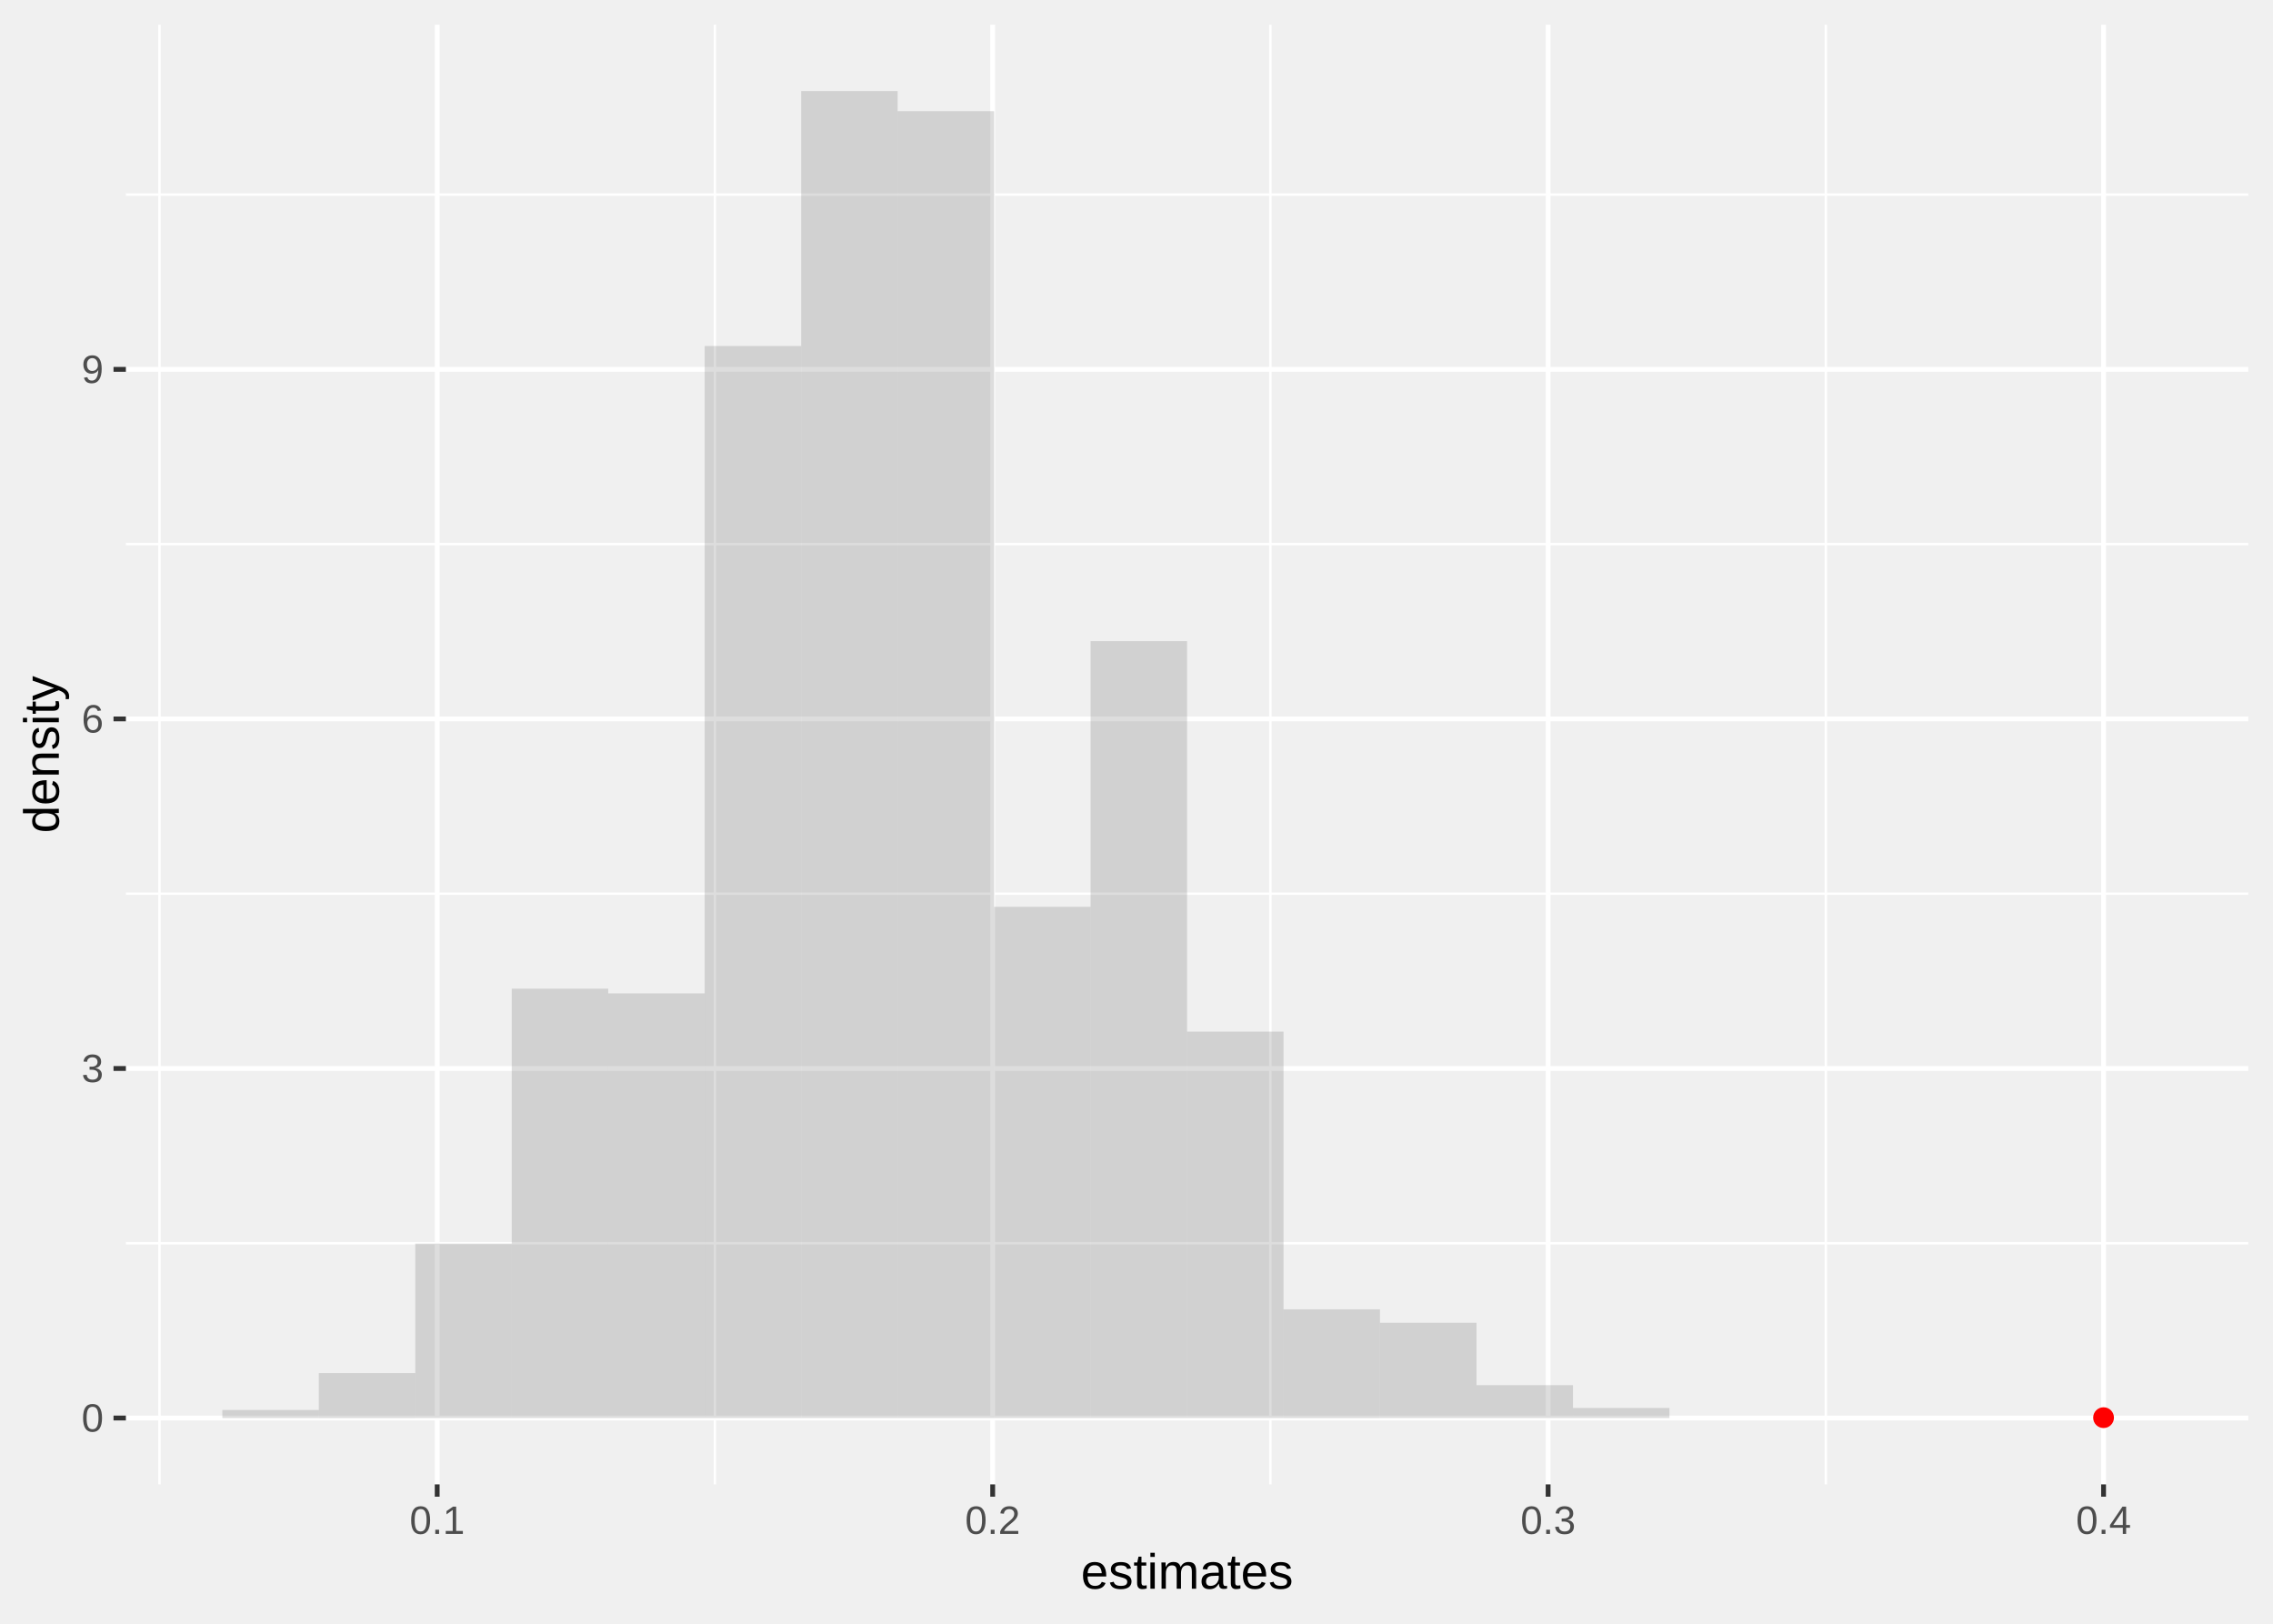
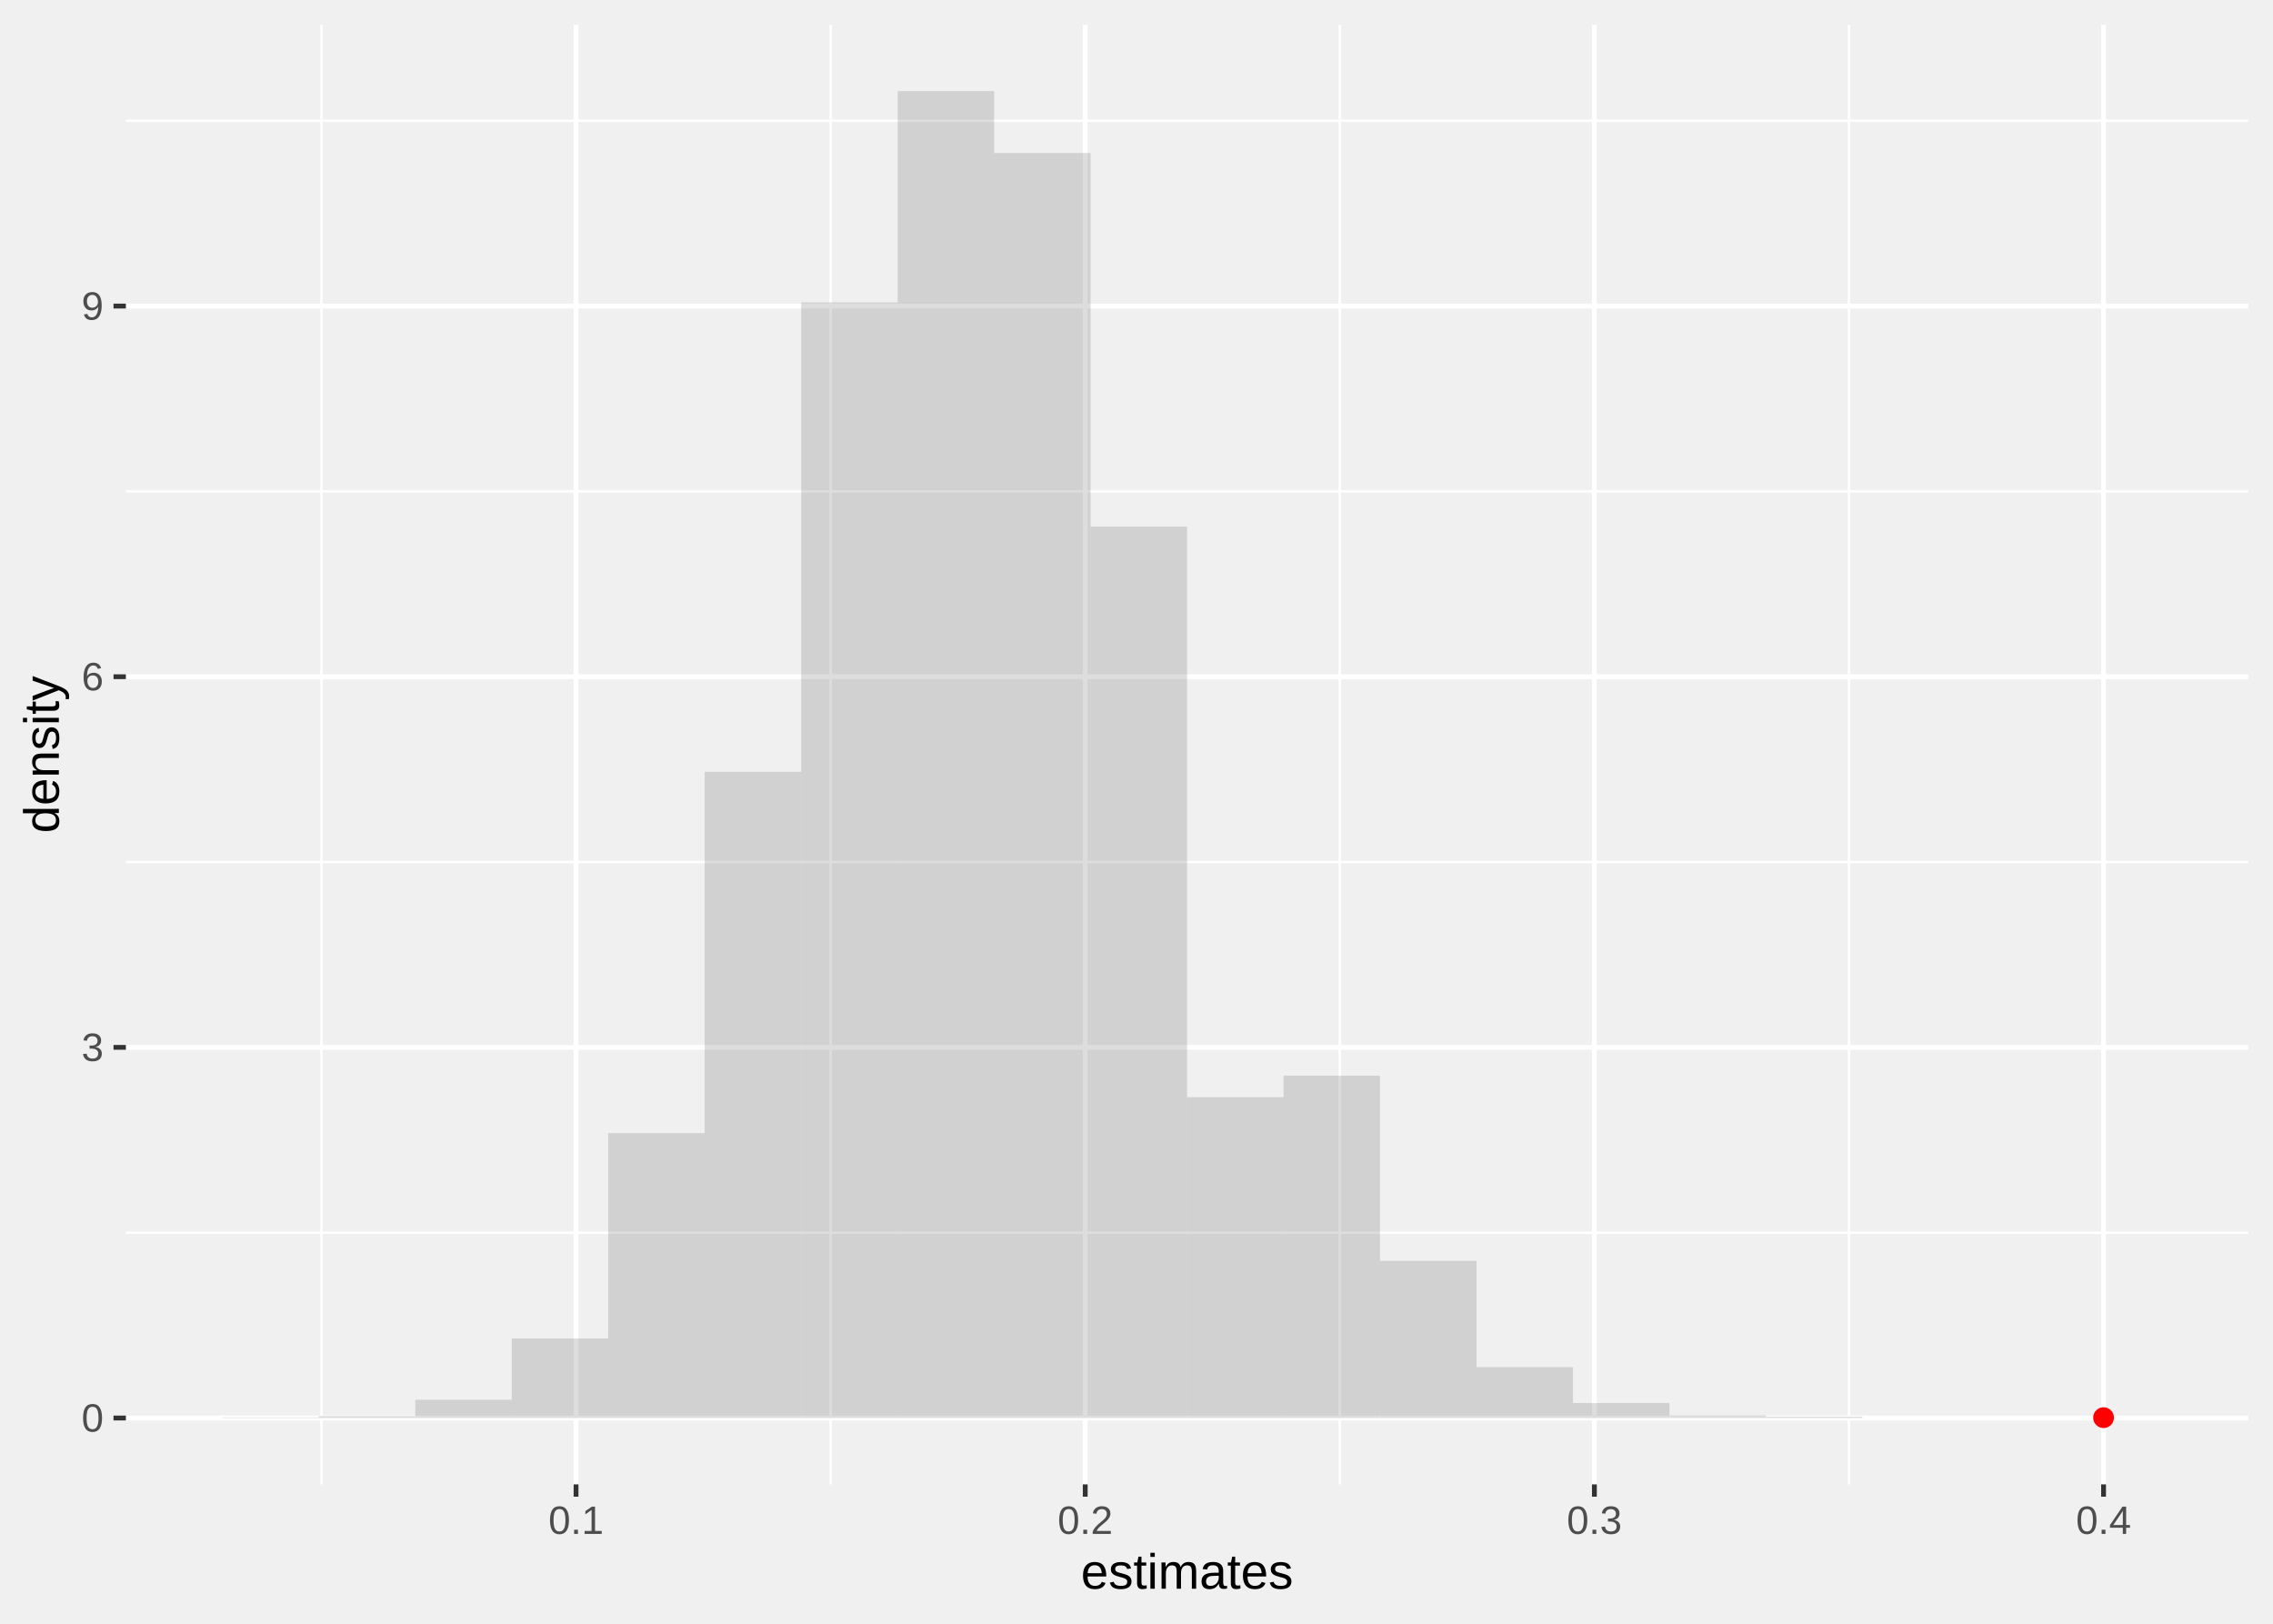
<svg xmlns="http://www.w3.org/2000/svg" width="504.00pt" height="360.00pt" viewBox="0 0 504.00 360.00">
  <g class="svglite">
    <defs>
      <style type="text/css">
    .svglite line, .svglite polyline, .svglite polygon, .svglite path, .svglite rect, .svglite circle {
      fill: none;
      stroke: #000000;
      stroke-linecap: round;
      stroke-linejoin: round;
      stroke-miterlimit: 10.00;
    }
    .svglite text {
      white-space: pre;
    }
    .svglite g.glyphgroup path {
      fill: inherit;
      stroke: none;
    }
  </style>
    </defs>
    <rect width="100%" height="100%" style="stroke: none; fill: none;" />
    <defs>
      <clipPath id="cpMC4wMHw1MDQuMDB8MC4wMHwzNjAuMDA=">
        <rect x="0.00" y="0.00" width="504.00" height="360.00" />
      </clipPath>
    </defs>
    <g clip-path="url(#cpMC4wMHw1MDQuMDB8MC4wMHwzNjAuMDA=)">
      <rect x="0.00" y="0.00" width="504.00" height="360.00" style="stroke-width: 1.07; stroke: none;" />
    </g>
    <defs>
      <clipPath id="cpMjcuOTF8NDk4LjUyfDUuNDh8MzI5LjEw">
        <rect x="27.91" y="5.48" width="470.62" height="323.62" />
      </clipPath>
    </defs>
    <g clip-path="url(#cpMjcuOTF8NDk4LjUyfDUuNDh8MzI5LjEw)">
      <rect x="27.91" y="5.48" width="470.62" height="323.62" style="stroke-width: 1.07; stroke: none;" />
-       <polyline points="27.91,275.64 498.52,275.64 " style="stroke-width: 0.53; stroke: #FFFFFF; stroke-linecap: butt;" />
-       <polyline points="27.91,198.14 498.52,198.14 " style="stroke-width: 0.53; stroke: #FFFFFF; stroke-linecap: butt;" />
-       <polyline points="27.91,120.64 498.52,120.64 " style="stroke-width: 0.53; stroke: #FFFFFF; stroke-linecap: butt;" />
-       <polyline points="27.91,43.14 498.52,43.14 " style="stroke-width: 0.53; stroke: #FFFFFF; stroke-linecap: butt;" />
-       <polyline points="35.36,329.10 35.36,5.48 " style="stroke-width: 0.53; stroke: #FFFFFF; stroke-linecap: butt;" />
-       <polyline points="158.52,329.10 158.52,5.48 " style="stroke-width: 0.53; stroke: #FFFFFF; stroke-linecap: butt;" />
-       <polyline points="281.69,329.10 281.69,5.48 " style="stroke-width: 0.53; stroke: #FFFFFF; stroke-linecap: butt;" />
-       <polyline points="404.85,329.10 404.85,5.48 " style="stroke-width: 0.53; stroke: #FFFFFF; stroke-linecap: butt;" />
+       <polyline points="27.91,273.30 498.52,273.30 " style="stroke-width: 0.53; stroke: #FFFFFF; stroke-linecap: butt;" />
+       <polyline points="27.91,191.13 498.52,191.13 " style="stroke-width: 0.53; stroke: #FFFFFF; stroke-linecap: butt;" />
+       <polyline points="27.91,108.95 498.52,108.95 " style="stroke-width: 0.53; stroke: #FFFFFF; stroke-linecap: butt;" />
+       <polyline points="27.91,26.77 498.52,26.77 " style="stroke-width: 0.53; stroke: #FFFFFF; stroke-linecap: butt;" />
+       <polyline points="71.28,329.10 71.28,5.48 " style="stroke-width: 0.53; stroke: #FFFFFF; stroke-linecap: butt;" />
+       <polyline points="184.18,329.10 184.18,5.48 " style="stroke-width: 0.53; stroke: #FFFFFF; stroke-linecap: butt;" />
+       <polyline points="297.08,329.10 297.08,5.48 " style="stroke-width: 0.53; stroke: #FFFFFF; stroke-linecap: butt;" />
+       <polyline points="409.98,329.10 409.98,5.48 " style="stroke-width: 0.53; stroke: #FFFFFF; stroke-linecap: butt;" />
      <polyline points="27.91,314.39 498.52,314.39 " style="stroke-width: 1.07; stroke: #FFFFFF; stroke-linecap: butt;" />
-       <polyline points="27.91,236.89 498.52,236.89 " style="stroke-width: 1.07; stroke: #FFFFFF; stroke-linecap: butt;" />
-       <polyline points="27.91,159.39 498.52,159.39 " style="stroke-width: 1.07; stroke: #FFFFFF; stroke-linecap: butt;" />
-       <polyline points="27.91,81.89 498.52,81.89 " style="stroke-width: 1.07; stroke: #FFFFFF; stroke-linecap: butt;" />
-       <polyline points="96.94,329.10 96.94,5.48 " style="stroke-width: 1.07; stroke: #FFFFFF; stroke-linecap: butt;" />
-       <polyline points="220.11,329.10 220.11,5.48 " style="stroke-width: 1.07; stroke: #FFFFFF; stroke-linecap: butt;" />
-       <polyline points="343.27,329.10 343.27,5.48 " style="stroke-width: 1.07; stroke: #FFFFFF; stroke-linecap: butt;" />
+       <polyline points="27.91,232.21 498.52,232.21 " style="stroke-width: 1.07; stroke: #FFFFFF; stroke-linecap: butt;" />
+       <polyline points="27.91,150.04 498.52,150.04 " style="stroke-width: 1.07; stroke: #FFFFFF; stroke-linecap: butt;" />
+       <polyline points="27.91,67.86 498.52,67.86 " style="stroke-width: 1.07; stroke: #FFFFFF; stroke-linecap: butt;" />
+       <polyline points="127.73,329.10 127.73,5.48 " style="stroke-width: 1.07; stroke: #FFFFFF; stroke-linecap: butt;" />
+       <polyline points="240.63,329.10 240.63,5.48 " style="stroke-width: 1.07; stroke: #FFFFFF; stroke-linecap: butt;" />
+       <polyline points="353.53,329.10 353.53,5.48 " style="stroke-width: 1.07; stroke: #FFFFFF; stroke-linecap: butt;" />
      <polyline points="466.43,329.10 466.43,5.48 " style="stroke-width: 1.07; stroke: #FFFFFF; stroke-linecap: butt;" />
-       <rect x="49.30" y="312.61" width="21.39" height="1.78" style="stroke-width: 1.07; stroke: none; stroke-linecap: butt; stroke-linejoin: miter; fill: #595959; fill-opacity: 0.20;" />
-       <rect x="70.69" y="304.43" width="21.39" height="9.97" style="stroke-width: 1.07; stroke: none; stroke-linecap: butt; stroke-linejoin: miter; fill: #595959; fill-opacity: 0.20;" />
-       <rect x="92.08" y="275.72" width="21.39" height="38.67" style="stroke-width: 1.07; stroke: none; stroke-linecap: butt; stroke-linejoin: miter; fill: #595959; fill-opacity: 0.20;" />
-       <rect x="113.47" y="219.20" width="21.39" height="95.19" style="stroke-width: 1.07; stroke: none; stroke-linecap: butt; stroke-linejoin: miter; fill: #595959; fill-opacity: 0.20;" />
-       <rect x="134.86" y="220.24" width="21.39" height="94.15" style="stroke-width: 1.07; stroke: none; stroke-linecap: butt; stroke-linejoin: miter; fill: #595959; fill-opacity: 0.20;" />
-       <rect x="156.25" y="76.71" width="21.39" height="237.68" style="stroke-width: 1.07; stroke: none; stroke-linecap: butt; stroke-linejoin: miter; fill: #595959; fill-opacity: 0.20;" />
-       <rect x="177.65" y="20.19" width="21.39" height="294.20" style="stroke-width: 1.07; stroke: none; stroke-linecap: butt; stroke-linejoin: miter; fill: #595959; fill-opacity: 0.20;" />
-       <rect x="199.04" y="24.65" width="21.39" height="289.74" style="stroke-width: 1.07; stroke: none; stroke-linecap: butt; stroke-linejoin: miter; fill: #595959; fill-opacity: 0.20;" />
-       <rect x="220.43" y="201.05" width="21.39" height="113.34" style="stroke-width: 1.07; stroke: none; stroke-linecap: butt; stroke-linejoin: miter; fill: #595959; fill-opacity: 0.20;" />
-       <rect x="241.82" y="142.15" width="21.39" height="172.24" style="stroke-width: 1.07; stroke: none; stroke-linecap: butt; stroke-linejoin: miter; fill: #595959; fill-opacity: 0.20;" />
-       <rect x="263.21" y="228.72" width="21.39" height="85.67" style="stroke-width: 1.07; stroke: none; stroke-linecap: butt; stroke-linejoin: miter; fill: #595959; fill-opacity: 0.20;" />
-       <rect x="284.60" y="290.30" width="21.39" height="24.10" style="stroke-width: 1.07; stroke: none; stroke-linecap: butt; stroke-linejoin: miter; fill: #595959; fill-opacity: 0.20;" />
-       <rect x="306.00" y="293.27" width="21.39" height="21.12" style="stroke-width: 1.07; stroke: none; stroke-linecap: butt; stroke-linejoin: miter; fill: #595959; fill-opacity: 0.20;" />
-       <rect x="327.39" y="307.10" width="21.39" height="7.29" style="stroke-width: 1.07; stroke: none; stroke-linecap: butt; stroke-linejoin: miter; fill: #595959; fill-opacity: 0.20;" />
-       <rect x="348.78" y="312.16" width="21.39" height="2.23" style="stroke-width: 1.07; stroke: none; stroke-linecap: butt; stroke-linejoin: miter; fill: #595959; fill-opacity: 0.20;" />
-       <rect x="370.17" y="314.39" width="21.39" height="0.00" style="stroke-width: 1.07; stroke: none; stroke-linecap: butt; stroke-linejoin: miter; fill: #595959; fill-opacity: 0.20;" />
-       <rect x="391.56" y="314.39" width="21.39" height="0.00" style="stroke-width: 1.07; stroke: none; stroke-linecap: butt; stroke-linejoin: miter; fill: #595959; fill-opacity: 0.20;" />
+       <rect x="49.30" y="314.25" width="21.39" height="0.14" style="stroke-width: 1.07; stroke: none; stroke-linecap: butt; stroke-linejoin: miter; fill: #595959; fill-opacity: 0.20;" />
+       <rect x="70.69" y="313.96" width="21.39" height="0.43" style="stroke-width: 1.07; stroke: none; stroke-linecap: butt; stroke-linejoin: miter; fill: #595959; fill-opacity: 0.20;" />
+       <rect x="92.08" y="310.34" width="21.39" height="4.05" style="stroke-width: 1.07; stroke: none; stroke-linecap: butt; stroke-linejoin: miter; fill: #595959; fill-opacity: 0.20;" />
+       <rect x="113.47" y="296.75" width="21.39" height="17.64" style="stroke-width: 1.07; stroke: none; stroke-linecap: butt; stroke-linejoin: miter; fill: #595959; fill-opacity: 0.20;" />
+       <rect x="134.86" y="251.21" width="21.39" height="63.18" style="stroke-width: 1.07; stroke: none; stroke-linecap: butt; stroke-linejoin: miter; fill: #595959; fill-opacity: 0.20;" />
+       <rect x="156.25" y="171.12" width="21.39" height="143.27" style="stroke-width: 1.07; stroke: none; stroke-linecap: butt; stroke-linejoin: miter; fill: #595959; fill-opacity: 0.20;" />
+       <rect x="177.65" y="67.03" width="21.39" height="247.36" style="stroke-width: 1.07; stroke: none; stroke-linecap: butt; stroke-linejoin: miter; fill: #595959; fill-opacity: 0.20;" />
+       <rect x="199.04" y="20.19" width="21.39" height="294.20" style="stroke-width: 1.07; stroke: none; stroke-linecap: butt; stroke-linejoin: miter; fill: #595959; fill-opacity: 0.20;" />
+       <rect x="220.43" y="33.92" width="21.39" height="280.47" style="stroke-width: 1.07; stroke: none; stroke-linecap: butt; stroke-linejoin: miter; fill: #595959; fill-opacity: 0.20;" />
+       <rect x="241.82" y="116.76" width="21.39" height="197.63" style="stroke-width: 1.07; stroke: none; stroke-linecap: butt; stroke-linejoin: miter; fill: #595959; fill-opacity: 0.20;" />
+       <rect x="263.21" y="243.26" width="21.39" height="71.13" style="stroke-width: 1.07; stroke: none; stroke-linecap: butt; stroke-linejoin: miter; fill: #595959; fill-opacity: 0.20;" />
+       <rect x="284.60" y="238.49" width="21.39" height="75.90" style="stroke-width: 1.07; stroke: none; stroke-linecap: butt; stroke-linejoin: miter; fill: #595959; fill-opacity: 0.20;" />
+       <rect x="306.00" y="279.55" width="21.39" height="34.84" style="stroke-width: 1.07; stroke: none; stroke-linecap: butt; stroke-linejoin: miter; fill: #595959; fill-opacity: 0.20;" />
+       <rect x="327.39" y="303.11" width="21.39" height="11.28" style="stroke-width: 1.07; stroke: none; stroke-linecap: butt; stroke-linejoin: miter; fill: #595959; fill-opacity: 0.20;" />
+       <rect x="348.78" y="311.07" width="21.39" height="3.33" style="stroke-width: 1.07; stroke: none; stroke-linecap: butt; stroke-linejoin: miter; fill: #595959; fill-opacity: 0.20;" />
+       <rect x="370.17" y="313.81" width="21.39" height="0.58" style="stroke-width: 1.07; stroke: none; stroke-linecap: butt; stroke-linejoin: miter; fill: #595959; fill-opacity: 0.20;" />
+       <rect x="391.56" y="314.10" width="21.39" height="0.29" style="stroke-width: 1.07; stroke: none; stroke-linecap: butt; stroke-linejoin: miter; fill: #595959; fill-opacity: 0.20;" />
      <rect x="412.95" y="314.39" width="21.39" height="0.00" style="stroke-width: 1.07; stroke: none; stroke-linecap: butt; stroke-linejoin: miter; fill: #595959; fill-opacity: 0.20;" />
      <rect x="434.35" y="314.39" width="21.39" height="0.00" style="stroke-width: 1.07; stroke: none; stroke-linecap: butt; stroke-linejoin: miter; fill: #595959; fill-opacity: 0.20;" />
      <rect x="455.74" y="314.39" width="21.39" height="0.00" style="stroke-width: 1.07; stroke: none; stroke-linecap: butt; stroke-linejoin: miter; fill: #595959; fill-opacity: 0.20;" />
      <circle cx="466.43" cy="314.31" r="1.95" style="stroke-width: 0.71; stroke: #FF0000; fill: #FF0000;" />
    </g>
    <g clip-path="url(#cpMC4wMHw1MDQuMDB8MC4wMHwzNjAuMDA=)">
      <text x="22.97" y="317.42" text-anchor="end" style="font-size: 8.80px;fill: #4D4D4D; font-family: &quot;Arimo&quot;;" textLength="4.89px" lengthAdjust="spacingAndGlyphs">0</text>
-       <text x="22.97" y="239.92" text-anchor="end" style="font-size: 8.80px;fill: #4D4D4D; font-family: &quot;Arimo&quot;;" textLength="4.89px" lengthAdjust="spacingAndGlyphs">3</text>
-       <text x="22.97" y="162.42" text-anchor="end" style="font-size: 8.80px;fill: #4D4D4D; font-family: &quot;Arimo&quot;;" textLength="4.89px" lengthAdjust="spacingAndGlyphs">6</text>
-       <text x="22.97" y="84.92" text-anchor="end" style="font-size: 8.80px;fill: #4D4D4D; font-family: &quot;Arimo&quot;;" textLength="4.89px" lengthAdjust="spacingAndGlyphs">9</text>
+       <text x="22.97" y="235.24" text-anchor="end" style="font-size: 8.80px;fill: #4D4D4D; font-family: &quot;Arimo&quot;;" textLength="4.89px" lengthAdjust="spacingAndGlyphs">3</text>
+       <text x="22.97" y="153.06" text-anchor="end" style="font-size: 8.80px;fill: #4D4D4D; font-family: &quot;Arimo&quot;;" textLength="4.89px" lengthAdjust="spacingAndGlyphs">6</text>
+       <text x="22.97" y="70.89" text-anchor="end" style="font-size: 8.80px;fill: #4D4D4D; font-family: &quot;Arimo&quot;;" textLength="4.89px" lengthAdjust="spacingAndGlyphs">9</text>
      <polyline points="25.17,314.39 27.91,314.39 " style="stroke-width: 1.07; stroke: #333333; stroke-linecap: butt;" />
-       <polyline points="25.17,236.89 27.91,236.89 " style="stroke-width: 1.07; stroke: #333333; stroke-linecap: butt;" />
-       <polyline points="25.17,159.39 27.91,159.39 " style="stroke-width: 1.07; stroke: #333333; stroke-linecap: butt;" />
-       <polyline points="25.17,81.89 27.91,81.89 " style="stroke-width: 1.07; stroke: #333333; stroke-linecap: butt;" />
-       <polyline points="96.94,331.84 96.94,329.10 " style="stroke-width: 1.07; stroke: #333333; stroke-linecap: butt;" />
-       <polyline points="220.11,331.84 220.11,329.10 " style="stroke-width: 1.07; stroke: #333333; stroke-linecap: butt;" />
-       <polyline points="343.27,331.84 343.27,329.10 " style="stroke-width: 1.07; stroke: #333333; stroke-linecap: butt;" />
+       <polyline points="25.17,232.21 27.91,232.21 " style="stroke-width: 1.07; stroke: #333333; stroke-linecap: butt;" />
+       <polyline points="25.17,150.04 27.91,150.04 " style="stroke-width: 1.07; stroke: #333333; stroke-linecap: butt;" />
+       <polyline points="25.17,67.86 27.91,67.86 " style="stroke-width: 1.07; stroke: #333333; stroke-linecap: butt;" />
+       <polyline points="127.73,331.84 127.73,329.10 " style="stroke-width: 1.07; stroke: #333333; stroke-linecap: butt;" />
+       <polyline points="240.63,331.84 240.63,329.10 " style="stroke-width: 1.07; stroke: #333333; stroke-linecap: butt;" />
+       <polyline points="353.53,331.84 353.53,329.10 " style="stroke-width: 1.07; stroke: #333333; stroke-linecap: butt;" />
      <polyline points="466.43,331.84 466.43,329.10 " style="stroke-width: 1.07; stroke: #333333; stroke-linecap: butt;" />
-       <text x="96.94" y="340.09" text-anchor="middle" style="font-size: 8.80px;fill: #4D4D4D; font-family: &quot;Arimo&quot;;" textLength="12.22px" lengthAdjust="spacingAndGlyphs">0.1</text>
-       <text x="220.11" y="340.09" text-anchor="middle" style="font-size: 8.80px;fill: #4D4D4D; font-family: &quot;Arimo&quot;;" textLength="12.22px" lengthAdjust="spacingAndGlyphs">0.2</text>
-       <text x="343.27" y="340.09" text-anchor="middle" style="font-size: 8.80px;fill: #4D4D4D; font-family: &quot;Arimo&quot;;" textLength="12.22px" lengthAdjust="spacingAndGlyphs">0.3</text>
+       <text x="127.73" y="340.09" text-anchor="middle" style="font-size: 8.80px;fill: #4D4D4D; font-family: &quot;Arimo&quot;;" textLength="12.22px" lengthAdjust="spacingAndGlyphs">0.1</text>
+       <text x="240.63" y="340.09" text-anchor="middle" style="font-size: 8.80px;fill: #4D4D4D; font-family: &quot;Arimo&quot;;" textLength="12.22px" lengthAdjust="spacingAndGlyphs">0.2</text>
+       <text x="353.53" y="340.09" text-anchor="middle" style="font-size: 8.80px;fill: #4D4D4D; font-family: &quot;Arimo&quot;;" textLength="12.22px" lengthAdjust="spacingAndGlyphs">0.3</text>
      <text x="466.43" y="340.09" text-anchor="middle" style="font-size: 8.80px;fill: #4D4D4D; font-family: &quot;Arimo&quot;;" textLength="12.22px" lengthAdjust="spacingAndGlyphs">0.4</text>
      <text x="263.21" y="352.23" text-anchor="middle" style="font-size: 11.00px; font-family: &quot;Arimo&quot;;" textLength="47.09px" lengthAdjust="spacingAndGlyphs">estimates</text>
      <text transform="translate(13.05,167.29) rotate(-90)" text-anchor="middle" style="font-size: 11.00px; font-family: &quot;Arimo&quot;;" textLength="34.88px" lengthAdjust="spacingAndGlyphs">density</text>
    </g>
  </g>
</svg>
